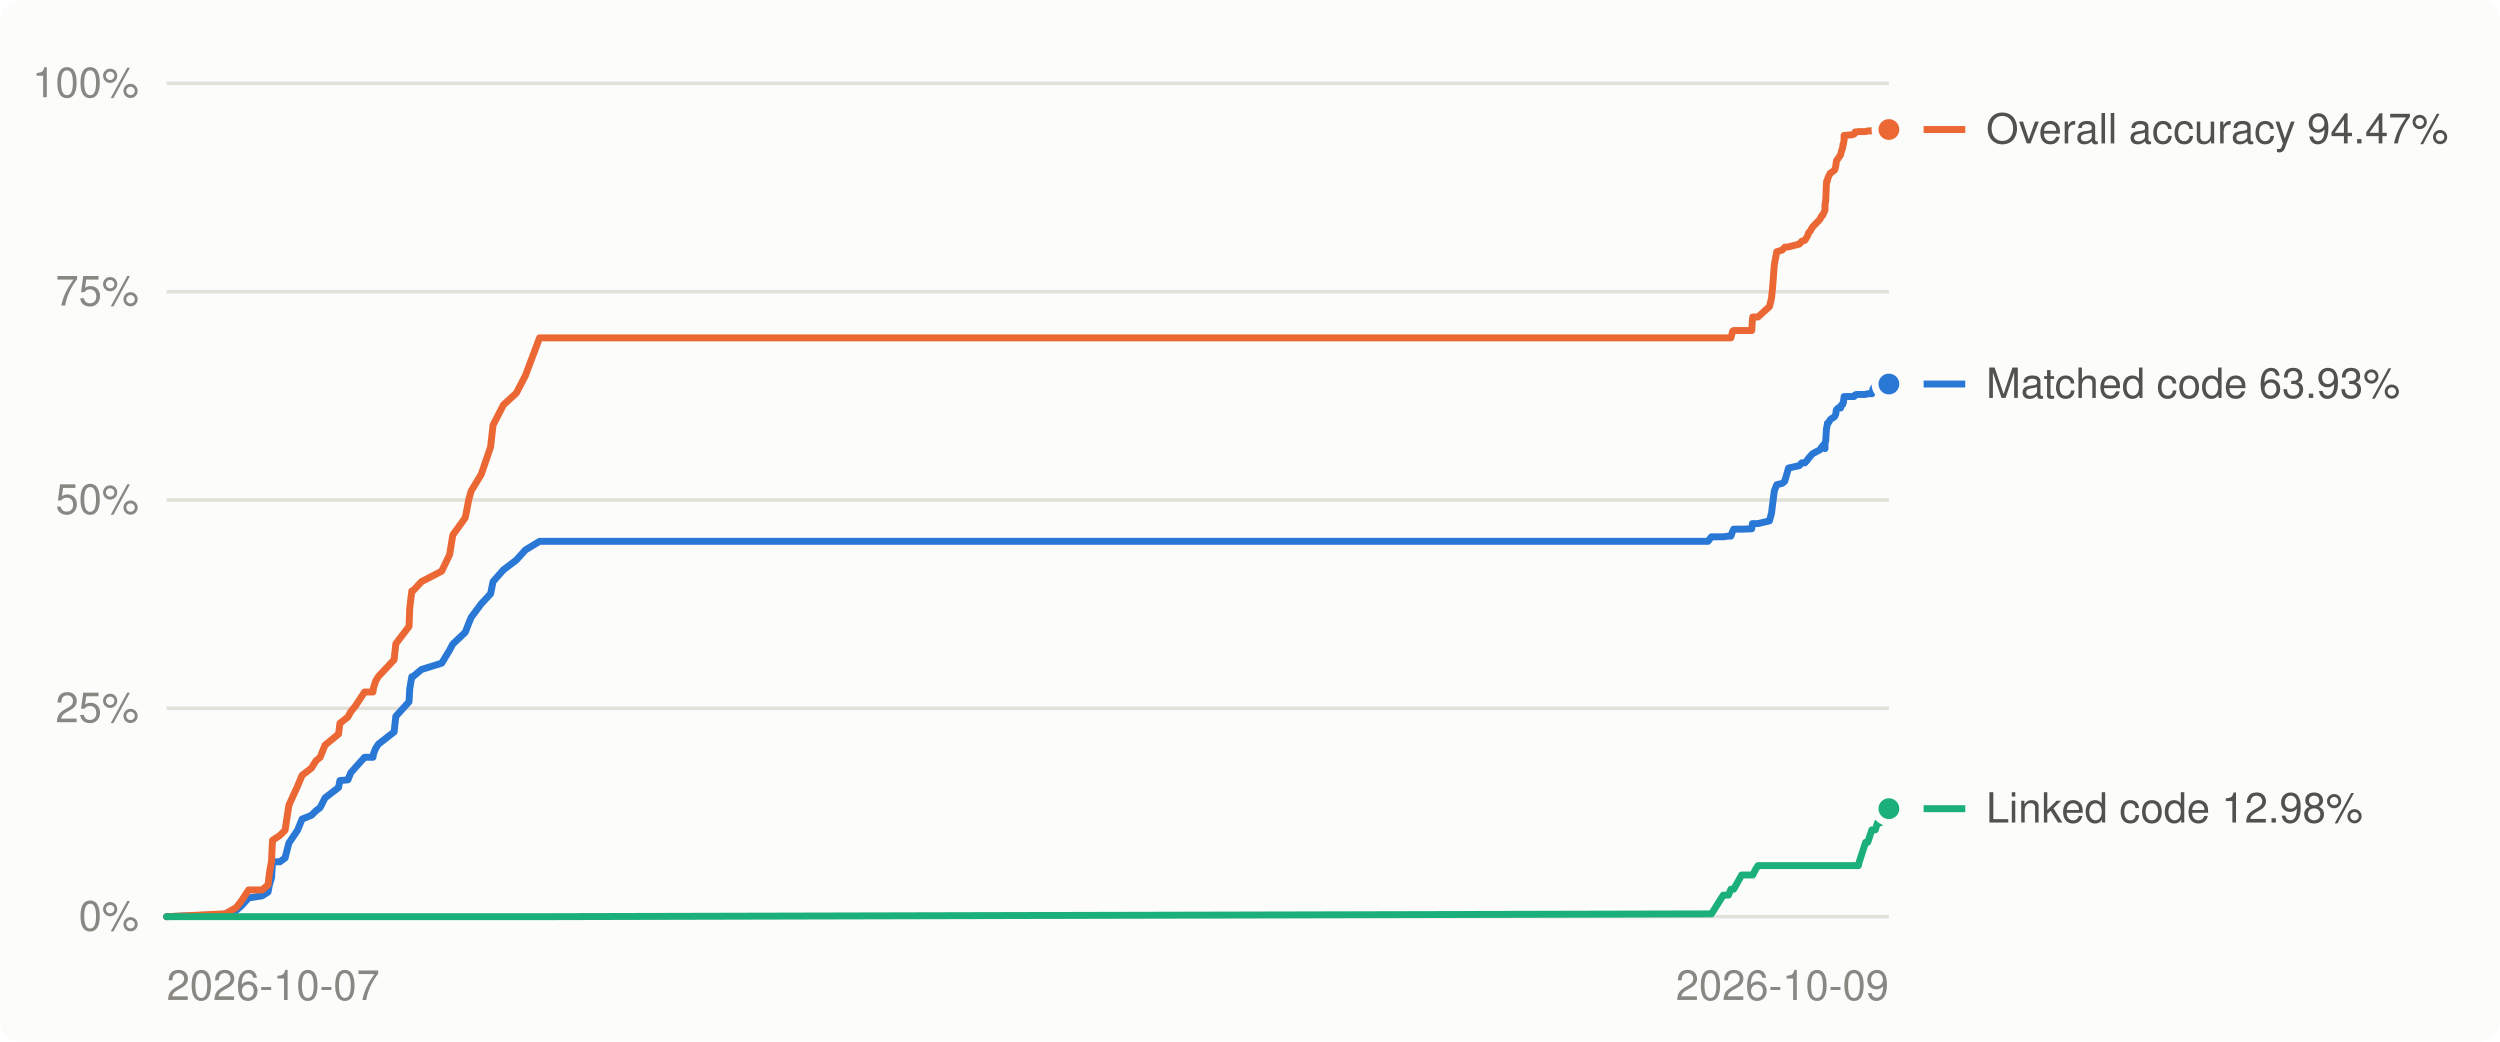
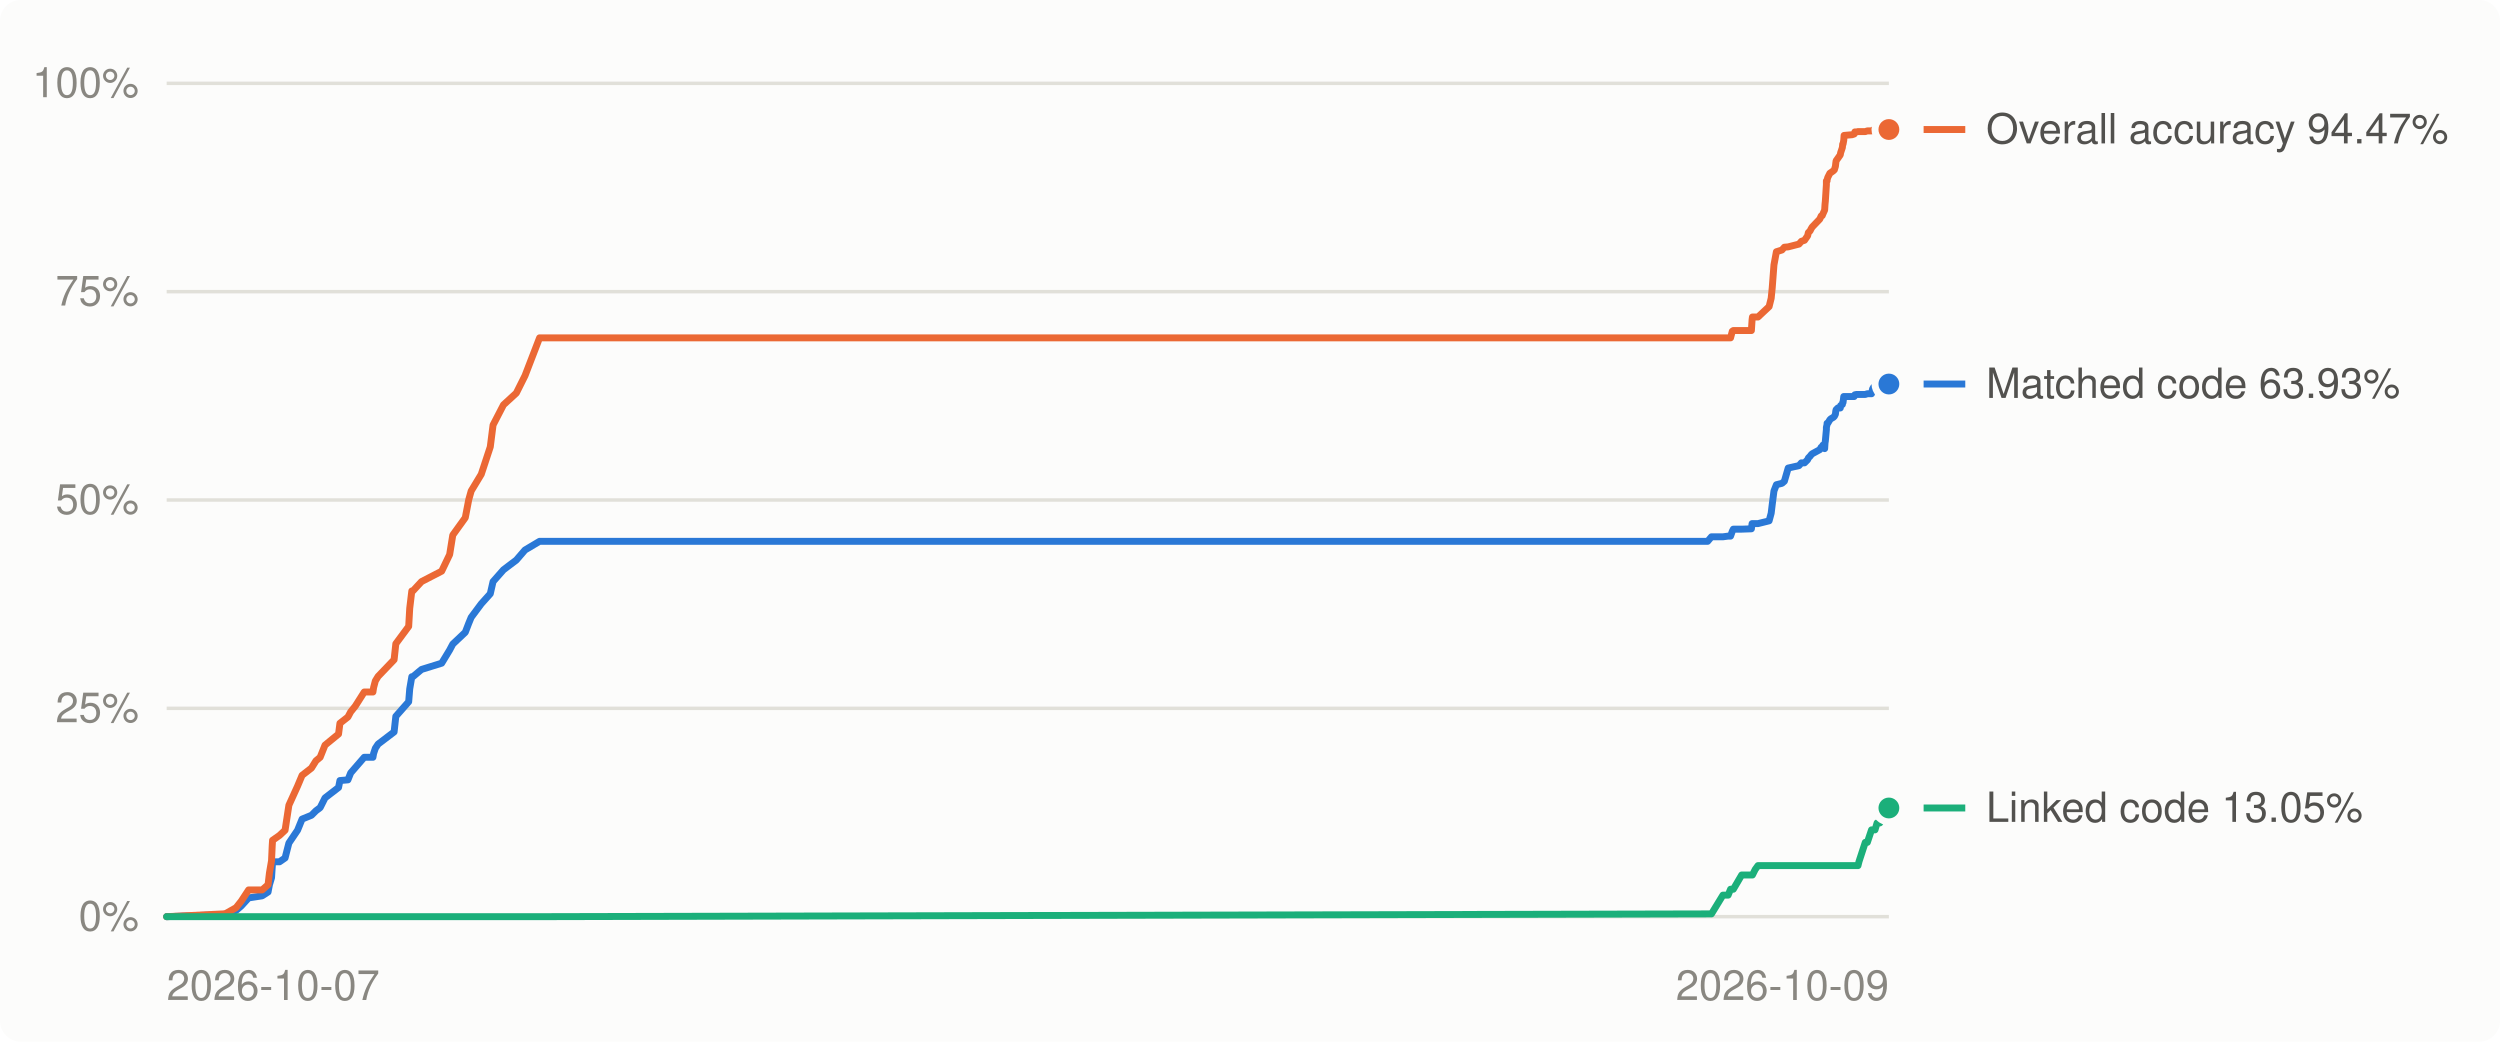
<svg xmlns="http://www.w3.org/2000/svg" viewBox="0 0 720 300" width="720" height="300" role="img" aria-label="Decompilation progress over time">
  <style>
.bg{fill:#fcfcfb}.grid{stroke:#e1e0d9}.muted{fill:#898781}.lbl{fill:#52514e}.ln0{stroke:#2a78d6}.dot0{fill:#2a78d6;stroke:#fcfcfb}.ln1{stroke:#eb6834}.dot1{fill:#eb6834;stroke:#fcfcfb}.ln2{stroke:#1baf7a}.dot2{fill:#1baf7a;stroke:#fcfcfb}
@media (prefers-color-scheme: dark){.bg{fill:#1a1a19}.grid{stroke:#2c2c2a}.muted{fill:#898781}.lbl{fill:#c3c2b7}.ln0{stroke:#3987e5}.dot0{fill:#3987e5;stroke:#1a1a19}.ln1{stroke:#d95926}.dot1{fill:#d95926;stroke:#1a1a19}.ln2{stroke:#199e70}.dot2{fill:#199e70;stroke:#1a1a19}}
text{font:12px -apple-system,BlinkMacSystemFont,'Segoe UI',Helvetica,Arial,sans-serif}
</style>
  <rect class="bg" width="720" height="300" rx="6" />
  <line x1="48" x2="544" y1="264.0" y2="264.0" class="grid" stroke-width="1" />
  <text x="40" y="268.0" class="muted" text-anchor="end">0%</text>
  <line x1="48" x2="544" y1="204.0" y2="204.0" class="grid" stroke-width="1" />
  <text x="40" y="208.0" class="muted" text-anchor="end">25%</text>
  <line x1="48" x2="544" y1="144.0" y2="144.0" class="grid" stroke-width="1" />
  <text x="40" y="148.0" class="muted" text-anchor="end">50%</text>
  <line x1="48" x2="544" y1="84.0" y2="84.0" class="grid" stroke-width="1" />
  <text x="40" y="88.0" class="muted" text-anchor="end">75%</text>
  <line x1="48" x2="544" y1="24.0" y2="24.0" class="grid" stroke-width="1" />
  <text x="40" y="28.0" class="muted" text-anchor="end">100%</text>
  <text class="muted" x="48.0" y="288" text-anchor="start">2026-10-07</text>
  <text class="muted" x="544.0" y="288" text-anchor="end">2026-10-09</text>
-   <polyline points="48.0,264.0 64.3,263.4 65.0,263.3 68.0,262.2 69.5,260.9 71.6,258.6 75.5,258.0 77.2,256.9 77.6,254.8 78.2,252.8 78.4,249.7 78.5,248.2 80.6,248.2 82.1,247.1 83.2,242.8 85.7,239.1 87.0,235.9 89.7,234.8 91.0,233.5 92.2,232.6 93.6,229.8 97.5,226.8 97.9,224.8 100.2,224.6 101.0,222.6 102.3,221.1 105.0,218.1 107.4,218.1 107.6,217.0 108.2,215.5 109.0,214.3 113.5,210.8 114.0,206.3 117.8,202.1 118.0,198.4 118.6,194.9 118.9,194.9 121.4,192.8 127.2,191.0 129.5,187.2 130.4,185.5 134.0,182.1 135.0,179.5 135.7,177.8 138.6,173.9 141.3,171.0 142.0,167.5 145.0,164.1 148.7,161.3 151.3,158.4 155.4,155.9 491.9,155.9 492.9,154.6 496.3,154.6 497.8,154.4 498.5,154.4 499.0,153.0 499.3,152.4 501.6,152.4 504.5,152.3 504.7,150.8 504.8,150.8 505.6,150.8 506.3,150.8 509.6,150.0 510.2,147.8 510.5,145.3 511.0,141.4 511.7,139.6 513.3,139.2 514.0,138.6 515.1,134.8 518.2,134.1 518.9,133.3 519.8,133.3 520.6,132.4 520.9,131.9 521.3,131.5 521.4,131.4 521.7,131.0 522.0,130.7 524.2,129.5 524.6,128.8 524.9,128.7 525.1,128.2 525.6,129.2 525.6,127.6 525.8,127.0 526.0,123.7 526.1,123.1 526.3,122.2 526.3,121.9 526.5,121.9 527.1,120.9 527.4,120.6 528.1,120.2 528.4,119.9 528.7,119.3 528.8,118.4 528.9,118.0 529.4,117.5 530.1,117.5 530.2,116.8 530.7,116.5 530.8,115.9 530.9,115.9 531.1,114.2 531.1,114.2 532.3,114.2 533.5,114.2 534.0,114.2 534.3,113.7 534.3,113.7 534.8,113.6 535.2,113.6 535.5,113.6 537.3,113.6 537.9,113.4 539.1,113.4 539.4,112.0 539.7,111.5 540.1,111.5 540.7,111.5 540.8,111.4 541.5,111.2 542.1,111.2 542.5,110.8 542.8,110.8 543.4,110.8 543.4,110.6 543.9,110.6 544.0,110.6" fill="none" class="ln0" stroke-width="2" stroke-linejoin="round" stroke-linecap="round" />
-   <polyline points="48.0,264.0 64.3,263.2 65.0,263.1 68.0,261.4 69.5,259.5 71.6,256.3 75.5,256.3 77.2,254.8 77.6,251.4 78.2,247.9 78.4,243.5 78.5,242.0 80.6,240.6 82.1,239.1 83.2,231.9 85.7,226.4 87.0,223.3 89.7,221.2 91.0,219.1 92.2,218.1 93.6,214.6 97.5,211.4 97.9,208.3 100.2,206.5 101.0,205.0 102.3,203.4 105.0,199.3 107.4,199.3 107.6,198.0 108.2,196.1 109.0,194.8 113.5,190.0 114.0,185.4 117.8,180.4 118.0,175.2 118.6,170.2 118.9,170.2 121.4,167.5 127.2,164.5 129.5,159.7 130.4,154.1 134.0,149.1 135.0,143.9 135.7,141.4 138.6,136.6 141.3,128.7 142.0,122.4 145.0,116.6 148.7,113.2 151.3,108.2 155.4,97.3 491.9,97.3 492.9,97.3 496.3,97.3 497.8,97.3 498.5,97.3 499.0,95.4 499.3,95.2 501.6,95.2 504.5,95.2 504.7,92.1 504.8,91.3 505.6,91.3 506.3,91.3 509.6,88.3 510.2,85.9 510.5,82.9 511.0,76.3 511.7,72.5 513.3,72.0 514.0,71.2 515.1,71.1 518.2,70.3 518.9,69.5 519.8,69.2 520.6,67.9 520.9,67.0 521.3,66.6 521.4,66.5 521.7,65.9 522.0,65.4 524.2,63.1 524.6,62.2 524.9,62.1 525.1,61.6 525.6,60.5 525.6,58.9 525.8,57.9 526.0,53.2 526.1,52.1 526.3,52.1 526.3,51.8 526.5,51.1 527.1,49.9 527.4,49.7 528.1,49.2 528.4,48.9 528.7,47.9 528.8,47.0 528.9,46.3 529.4,45.6 530.1,44.6 530.2,44.0 530.7,42.5 530.8,41.5 530.9,41.5 531.1,40.4 531.1,39.0 532.3,38.9 533.5,38.8 534.0,38.6 534.3,38.1 534.3,38.0 534.8,38.0 535.2,37.9 535.5,37.9 537.3,37.9 537.9,37.7 539.1,37.7 539.4,37.5 539.7,37.4 540.1,37.4 540.7,37.4 540.8,37.4 541.5,37.3 542.1,37.3 542.5,37.3 542.8,37.3 543.4,37.3 543.4,37.3 543.9,37.3 544.0,37.3" fill="none" class="ln1" stroke-width="2" stroke-linejoin="round" stroke-linecap="round" />
-   <polyline points="48.0,264.0 64.3,264.0 65.0,264.0 68.0,264.0 69.5,264.0 71.6,264.0 75.5,264.0 77.2,264.0 77.6,264.0 78.2,264.0 78.4,264.0 78.5,264.0 80.6,264.0 82.1,264.0 83.2,264.0 85.7,264.0 87.0,264.0 89.7,264.0 91.0,264.0 92.2,264.0 93.6,264.0 97.5,264.0 97.9,264.0 100.2,264.0 101.0,264.0 102.3,264.0 105.0,264.0 107.4,264.0 107.6,264.0 108.2,264.0 109.0,264.0 113.5,264.0 114.0,264.0 117.8,264.0 118.0,264.0 118.6,264.0 118.9,264.0 121.4,264.0 127.2,264.0 129.5,264.0 130.4,264.0 134.0,264.0 135.0,264.0 135.7,264.0 138.6,264.0 141.3,264.0 142.0,264.0 145.0,264.0 148.7,264.0 151.3,264.0 155.4,264.0 491.9,263.2 492.9,263.2 496.3,257.8 497.8,257.8 498.5,256.1 499.0,256.1 499.3,256.1 501.6,252.0 504.5,252.0 504.7,252.0 504.8,252.0 505.6,250.4 506.3,249.3 509.6,249.3 510.2,249.3 510.5,249.3 511.0,249.3 511.7,249.3 513.3,249.3 514.0,249.3 515.1,249.3 518.2,249.3 518.9,249.3 519.8,249.3 520.6,249.3 520.9,249.3 521.3,249.3 521.4,249.3 521.7,249.3 522.0,249.3 524.2,249.3 524.6,249.3 524.9,249.3 525.1,249.3 525.6,249.3 525.6,249.3 525.8,249.3 526.0,249.3 526.1,249.3 526.3,249.3 526.3,249.3 526.5,249.3 527.1,249.3 527.4,249.3 528.1,249.3 528.4,249.3 528.7,249.3 528.8,249.3 528.9,249.3 529.4,249.3 530.1,249.3 530.2,249.3 530.7,249.3 530.8,249.3 530.9,249.3 531.1,249.3 531.1,249.3 532.3,249.3 533.5,249.3 534.0,249.3 534.3,249.3 534.3,249.3 534.8,249.3 535.2,249.3 535.5,248.1 537.3,242.6 537.9,242.6 539.1,239.0 539.4,239.0 539.7,239.0 540.1,239.0 540.7,237.0 540.8,237.0 541.5,237.0 542.1,235.7 542.5,235.7 542.8,234.3 543.4,233.4 543.4,233.4 543.9,233.2 544.0,232.9" fill="none" class="ln2" stroke-width="2" stroke-linejoin="round" stroke-linecap="round" />
+   <polyline points="48.0,264.0 64.3,263.4 65.0,263.3 68.0,262.2 69.5,260.9 71.6,258.6 75.5,258.0 77.2,256.9 77.6,254.8 78.2,252.8 78.4,249.7 78.5,248.2 80.5,248.2 82.1,247.1 83.2,242.8 85.7,239.1 87.0,235.9 89.7,234.8 91.0,233.5 92.2,232.6 93.6,229.8 97.5,226.8 97.9,224.8 100.2,224.6 101.0,222.6 102.3,221.1 104.9,218.1 107.4,218.1 107.6,217.0 108.1,215.5 108.9,214.3 113.5,210.8 114.0,206.3 117.7,202.1 118.0,198.4 118.6,194.9 118.9,194.9 121.4,192.8 127.2,191.0 129.5,187.2 130.4,185.5 134.0,182.1 135.0,179.5 135.7,177.8 138.6,173.9 141.2,171.0 142.0,167.5 145.0,164.1 148.7,161.3 151.2,158.4 155.4,155.9 491.8,155.9 492.9,154.6 496.2,154.6 497.7,154.4 498.4,154.4 498.9,153.0 499.2,152.4 501.6,152.4 504.4,152.3 504.6,150.8 504.7,150.8 505.5,150.8 506.3,150.8 509.5,150.0 510.1,147.8 510.4,145.3 510.9,141.4 511.6,139.6 513.2,139.2 513.9,138.6 515.0,134.8 518.1,134.1 518.8,133.3 519.7,133.3 520.6,132.4 520.8,131.9 521.2,131.5 521.3,131.4 521.6,131.0 521.9,130.7 524.1,129.5 524.5,128.8 524.8,128.7 525.0,128.2 525.5,129.2 525.6,127.6 525.7,127.0 526.0,123.7 526.0,123.1 526.2,122.2 526.2,121.9 526.4,121.9 527.0,120.9 527.3,120.6 528.0,120.2 528.3,119.9 528.6,119.3 528.7,118.4 528.8,118.0 529.3,117.5 530.0,117.5 530.1,116.8 530.6,116.5 530.7,115.9 530.8,115.9 531.0,114.2 531.1,114.2 532.2,114.2 533.4,114.2 534.0,114.2 534.2,113.7 534.2,113.7 534.7,113.6 535.1,113.6 535.4,113.6 537.2,113.6 537.8,113.4 539.0,113.4 539.3,112.0 539.6,111.5 540.0,111.5 540.6,111.5 540.7,111.4 541.4,111.2 542.0,111.2 542.4,110.8 542.7,110.8 543.3,110.8 543.3,110.6 543.8,110.6 543.9,110.6 544.0,110.6" fill="none" class="ln0" stroke-width="2" stroke-linejoin="round" stroke-linecap="round" />
+   <polyline points="48.0,264.0 64.3,263.2 65.0,263.1 68.0,261.4 69.5,259.5 71.6,256.3 75.5,256.3 77.2,254.8 77.6,251.4 78.2,247.9 78.4,243.5 78.5,242.0 80.5,240.6 82.1,239.1 83.2,231.9 85.7,226.4 87.0,223.3 89.7,221.2 91.0,219.1 92.2,218.1 93.6,214.6 97.5,211.4 97.9,208.3 100.2,206.5 101.0,205.0 102.3,203.4 104.9,199.3 107.4,199.3 107.6,198.0 108.1,196.1 108.9,194.8 113.5,190.0 114.0,185.4 117.7,180.4 118.0,175.2 118.6,170.2 118.9,170.2 121.4,167.5 127.2,164.5 129.5,159.7 130.4,154.1 134.0,149.1 135.0,143.9 135.7,141.4 138.6,136.6 141.2,128.7 142.0,122.4 145.0,116.6 148.7,113.2 151.2,108.2 155.4,97.3 491.8,97.3 492.9,97.3 496.2,97.3 497.7,97.3 498.4,97.3 498.9,95.4 499.2,95.2 501.6,95.2 504.4,95.2 504.6,92.1 504.7,91.3 505.5,91.3 506.3,91.3 509.5,88.3 510.1,85.9 510.4,82.9 510.9,76.3 511.6,72.5 513.2,72.0 513.9,71.2 515.0,71.1 518.1,70.3 518.8,69.5 519.7,69.2 520.6,67.9 520.8,67.0 521.2,66.6 521.3,66.5 521.6,65.9 521.9,65.4 524.1,63.1 524.5,62.2 524.8,62.1 525.0,61.6 525.5,60.5 525.6,58.9 525.7,57.9 526.0,53.2 526.0,52.1 526.2,52.1 526.2,51.8 526.4,51.1 527.0,49.9 527.3,49.7 528.0,49.2 528.3,48.9 528.6,47.9 528.7,47.0 528.8,46.3 529.3,45.6 530.0,44.6 530.1,44.0 530.6,42.5 530.7,41.5 530.8,41.5 531.0,40.4 531.1,39.0 532.2,38.9 533.4,38.8 534.0,38.6 534.2,38.1 534.2,38.0 534.7,38.0 535.1,37.9 535.4,37.9 537.2,37.9 537.8,37.7 539.0,37.7 539.3,37.5 539.6,37.4 540.0,37.4 540.6,37.4 540.7,37.4 541.4,37.3 542.0,37.3 542.4,37.3 542.7,37.3 543.3,37.3 543.3,37.3 543.8,37.3 543.9,37.3 544.0,37.3" fill="none" class="ln1" stroke-width="2" stroke-linejoin="round" stroke-linecap="round" />
+   <polyline points="48.0,264.0 64.3,264.0 65.0,264.0 68.0,264.0 69.5,264.0 71.6,264.0 75.5,264.0 77.2,264.0 77.6,264.0 78.2,264.0 78.4,264.0 78.5,264.0 80.5,264.0 82.1,264.0 83.2,264.0 85.7,264.0 87.0,264.0 89.7,264.0 91.0,264.0 92.2,264.0 93.6,264.0 97.5,264.0 97.9,264.0 100.2,264.0 101.0,264.0 102.3,264.0 104.9,264.0 107.4,264.0 107.6,264.0 108.1,264.0 108.9,264.0 113.5,264.0 114.0,264.0 117.7,264.0 118.0,264.0 118.6,264.0 118.9,264.0 121.4,264.0 127.2,264.0 129.5,264.0 130.4,264.0 134.0,264.0 135.0,264.0 135.7,264.0 138.6,264.0 141.2,264.0 142.0,264.0 145.0,264.0 148.7,264.0 151.2,264.0 155.4,264.0 491.8,263.2 492.9,263.2 496.2,257.8 497.7,257.8 498.4,256.1 498.9,256.1 499.2,256.1 501.6,252.0 504.4,252.0 504.6,252.0 504.7,252.0 505.5,250.4 506.3,249.3 509.5,249.3 510.1,249.3 510.4,249.3 510.9,249.3 511.6,249.3 513.2,249.3 513.9,249.3 515.0,249.3 518.1,249.3 518.8,249.3 519.7,249.3 520.6,249.3 520.8,249.3 521.2,249.3 521.3,249.3 521.6,249.3 521.9,249.3 524.1,249.3 524.5,249.3 524.8,249.3 525.0,249.3 525.5,249.3 525.6,249.3 525.7,249.3 526.0,249.3 526.0,249.3 526.2,249.3 526.2,249.3 526.4,249.3 527.0,249.3 527.3,249.3 528.0,249.3 528.3,249.3 528.6,249.3 528.7,249.3 528.8,249.3 529.3,249.3 530.0,249.3 530.1,249.3 530.6,249.3 530.7,249.3 530.8,249.3 531.0,249.3 531.1,249.3 532.2,249.3 533.4,249.3 534.0,249.3 534.2,249.3 534.2,249.3 534.7,249.3 535.1,249.3 535.4,248.1 537.2,242.6 537.8,242.6 539.0,239.0 539.3,239.0 539.6,239.0 540.0,239.0 540.6,237.0 540.7,237.0 541.4,237.0 542.0,235.7 542.4,235.7 542.7,234.3 543.3,233.4 543.3,233.4 543.8,233.2 543.9,232.9 544.0,232.7" fill="none" class="ln2" stroke-width="2" stroke-linejoin="round" stroke-linecap="round" />
  <circle cx="544.0" cy="110.6" r="4" class="dot0" stroke-width="2" />
  <circle cx="544.0" cy="37.3" r="4" class="dot1" stroke-width="2" />
-   <circle cx="544.0" cy="232.9" r="4" class="dot2" stroke-width="2" />
-   <line x1="554" x2="566" y1="232.9" y2="232.9" class="ln2" stroke-width="2" />
-   <text class="lbl" x="572" y="236.9">Linked code 12.98%</text>
+   <circle cx="544.0" cy="232.7" r="4" class="dot2" stroke-width="2" />
+   <line x1="554" x2="566" y1="232.7" y2="232.7" class="ln2" stroke-width="2" />
+   <text class="lbl" x="572" y="236.7">Linked code 13.05%</text>
  <line x1="554" x2="566" y1="110.6" y2="110.6" class="ln0" stroke-width="2" />
  <text class="lbl" x="572" y="114.6">Matched code 63.93%</text>
  <line x1="554" x2="566" y1="37.3" y2="37.3" class="ln1" stroke-width="2" />
  <text class="lbl" x="572" y="41.3">Overall accuracy 94.47%</text>
</svg>
